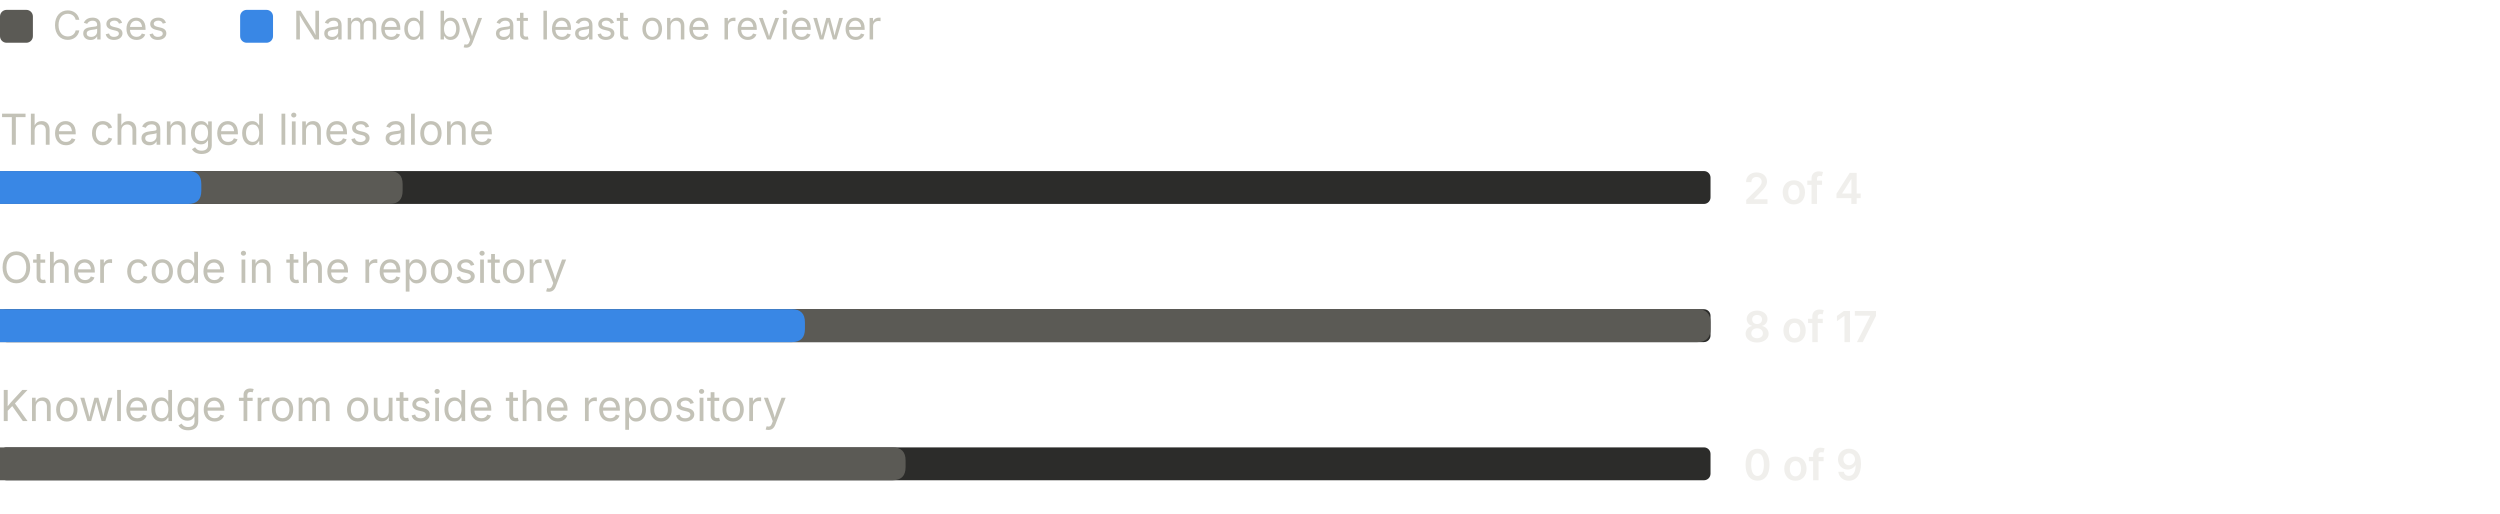
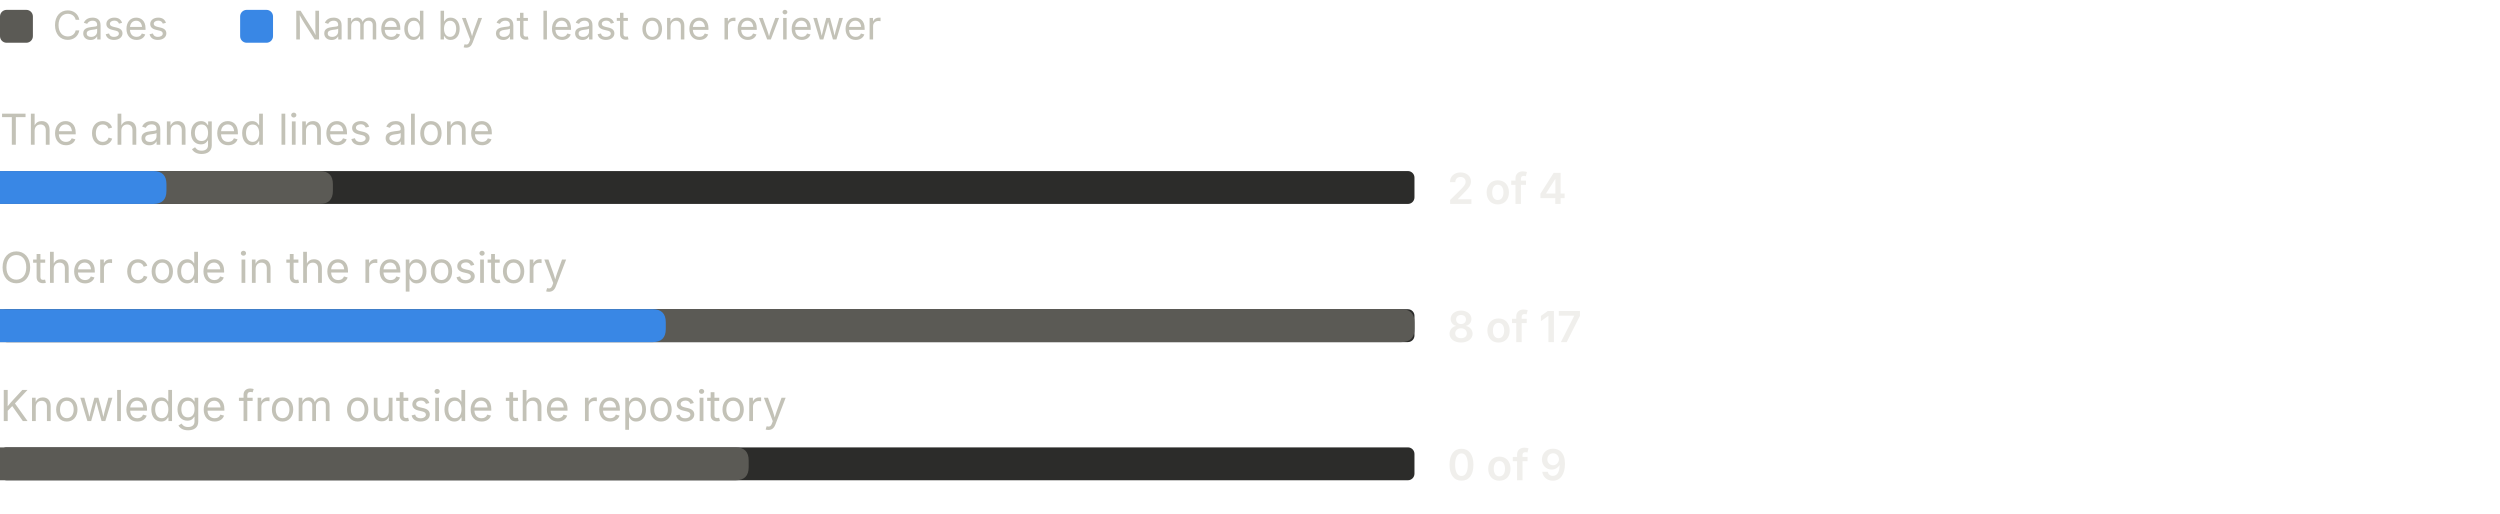
<svg xmlns="http://www.w3.org/2000/svg" width="760" height="156" viewBox="0 0 760 156" role="img" aria-label="What a reviewer needed to see the bug, and how many were named">
  <rect x="0" y="3" width="10" height="10" rx="2" fill="#5b5a55" />
  <text x="16.0" y="12" fill="#c3c2b7" font-size="12" font-weight="400" text-anchor="start" font-family="system-ui, -apple-system, Segoe UI, sans-serif">Cases</text>
  <rect x="73.0" y="3" width="10" height="10" rx="2" fill="#3987e5" />
  <text x="89.0" y="12" fill="#c3c2b7" font-size="12" font-weight="400" text-anchor="start" font-family="system-ui, -apple-system, Segoe UI, sans-serif">Named by at least one reviewer</text>
  <text x="0.0" y="44" fill="#c3c2b7" font-size="13" font-weight="400" text-anchor="start" font-family="system-ui, -apple-system, Segoe UI, sans-serif">The changed lines alone</text>
-   <rect x="0" y="52" width="520" height="10" rx="2" fill="#2c2c2a" />
-   <path d="M0,52 H118.4 Q122.4,52 122.4,56 V58 Q122.4,62 118.4,62 H0 Z" fill="#5b5a55" />
-   <path d="M0,52 H57.2 Q61.2,52 61.2,56 V58 Q61.2,62 57.2,62 H0 Z" fill="#3987e5" />
-   <text x="530.0" y="62" fill="#f0efec" font-size="13" font-weight="600" text-anchor="start" font-family="system-ui, -apple-system, Segoe UI, sans-serif">2 of 4</text>
+   <rect x="0" y="52" width="430" height="10" rx="2" fill="#2c2c2a" />
+   <path d="M0,52 H97.2 Q101.2,52 101.2,56 V58 Q101.2,62 97.2,62 H0 Z" fill="#5b5a55" />
+   <path d="M0,52 H46.6 Q50.6,52 50.6,56 V58 Q50.6,62 46.6,62 H0 Z" fill="#3987e5" />
+   <text x="440.0" y="62" fill="#f0efec" font-size="13" font-weight="600" text-anchor="start" font-family="system-ui, -apple-system, Segoe UI, sans-serif">2 of 4</text>
  <text x="0.0" y="86" fill="#c3c2b7" font-size="13" font-weight="400" text-anchor="start" font-family="system-ui, -apple-system, Segoe UI, sans-serif">Other code in the repository</text>
-   <rect x="0" y="94" width="520" height="10" rx="2" fill="#2c2c2a" />
-   <path d="M0,94 H516.0 Q520.0,94 520.0,98 V100 Q520.0,104 516.0,104 H0 Z" fill="#5b5a55" />
-   <path d="M0,94 H240.7 Q244.7,94 244.7,98 V100 Q244.7,104 240.7,104 H0 Z" fill="#3987e5" />
-   <text x="530.0" y="104" fill="#f0efec" font-size="13" font-weight="600" text-anchor="start" font-family="system-ui, -apple-system, Segoe UI, sans-serif">8 of 17</text>
+   <rect x="0" y="94" width="430" height="10" rx="2" fill="#2c2c2a" />
+   <path d="M0,94 H426.0 Q430.0,94 430.0,98 V100 Q430.0,104 426.0,104 H0 Z" fill="#5b5a55" />
+   <path d="M0,94 H198.4 Q202.4,94 202.4,98 V100 Q202.4,104 198.4,104 H0 Z" fill="#3987e5" />
+   <text x="440.0" y="104" fill="#f0efec" font-size="13" font-weight="600" text-anchor="start" font-family="system-ui, -apple-system, Segoe UI, sans-serif">8 of 17</text>
  <text x="0.0" y="128" fill="#c3c2b7" font-size="13" font-weight="400" text-anchor="start" font-family="system-ui, -apple-system, Segoe UI, sans-serif">Knowledge from outside the repository</text>
-   <rect x="0" y="136" width="520" height="10" rx="2" fill="#2c2c2a" />
-   <path d="M0,136 H271.3 Q275.3,136 275.3,140 V142 Q275.3,146 271.3,146 H0 Z" fill="#5b5a55" />
+   <rect x="0" y="136" width="430" height="10" rx="2" fill="#2c2c2a" />
+   <path d="M0,136 H223.6 Q227.6,136 227.6,140 V142 Q227.6,146 223.6,146 H0 Z" fill="#5b5a55" />
  <rect x="0" y="136" width="0.0" height="10" fill="#3987e5" />
-   <text x="530.0" y="146" fill="#f0efec" font-size="13" font-weight="600" text-anchor="start" font-family="system-ui, -apple-system, Segoe UI, sans-serif">0 of 9</text>
+   <text x="440.0" y="146" fill="#f0efec" font-size="13" font-weight="600" text-anchor="start" font-family="system-ui, -apple-system, Segoe UI, sans-serif">0 of 9</text>
</svg>
